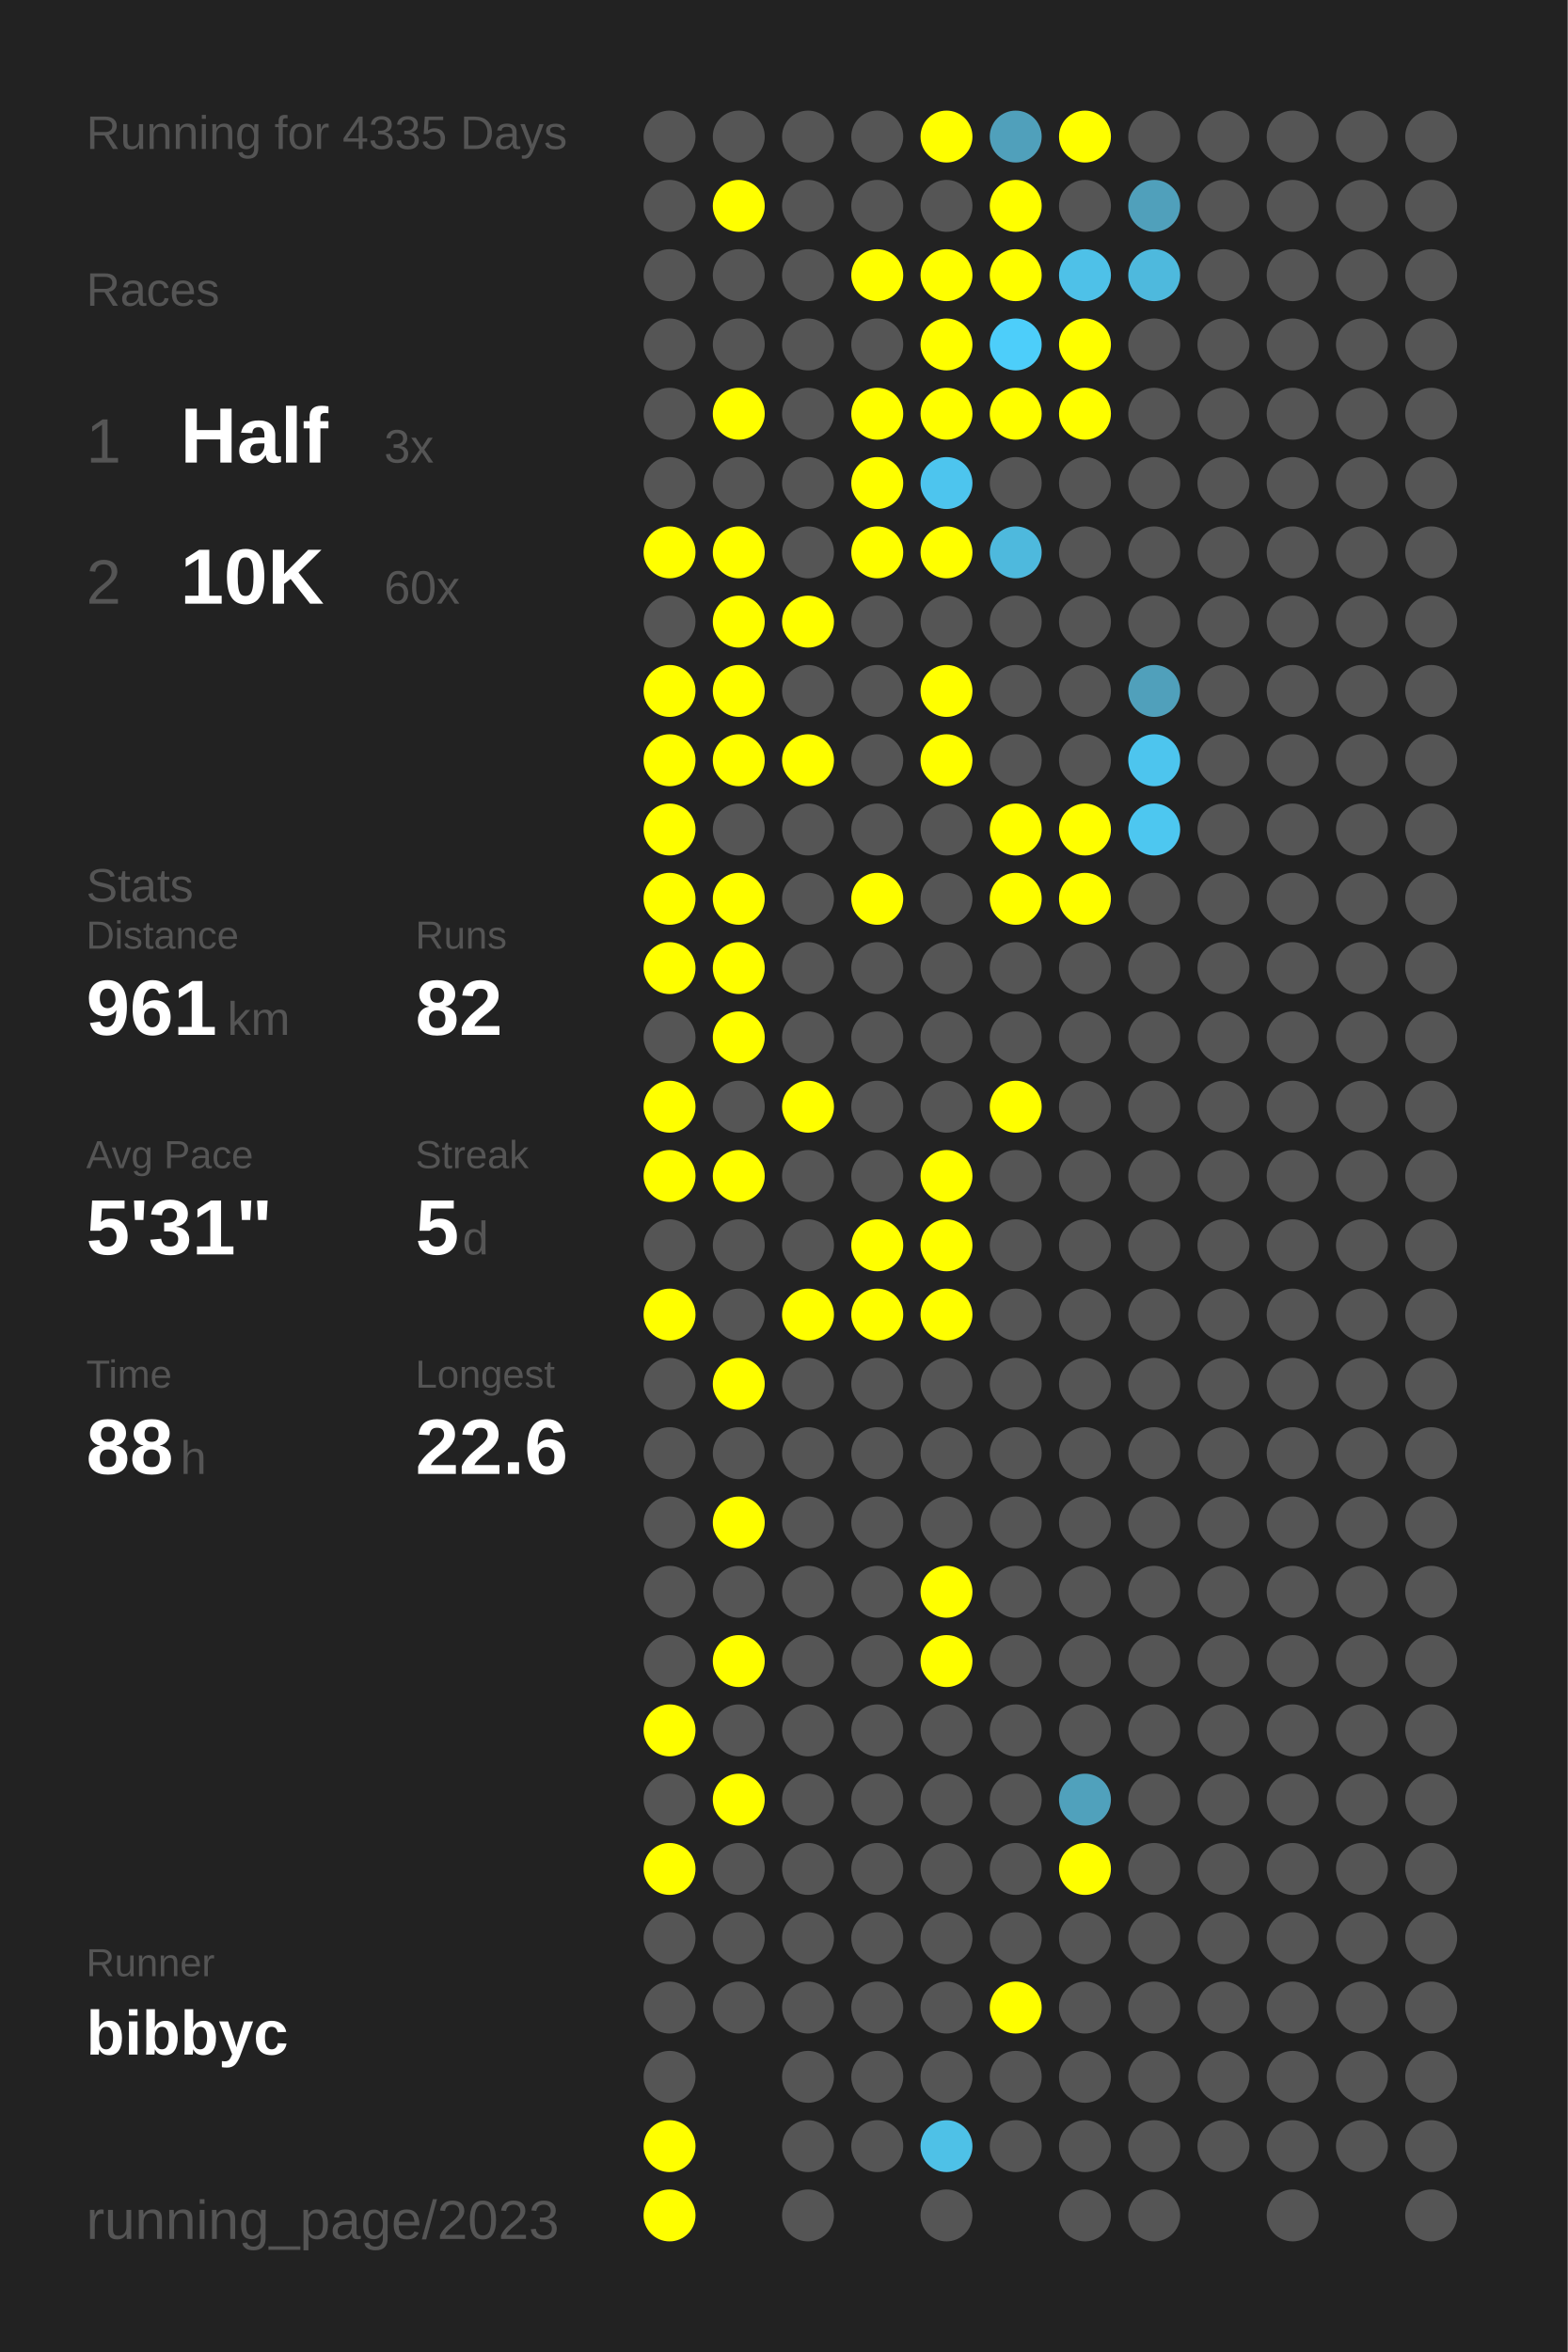
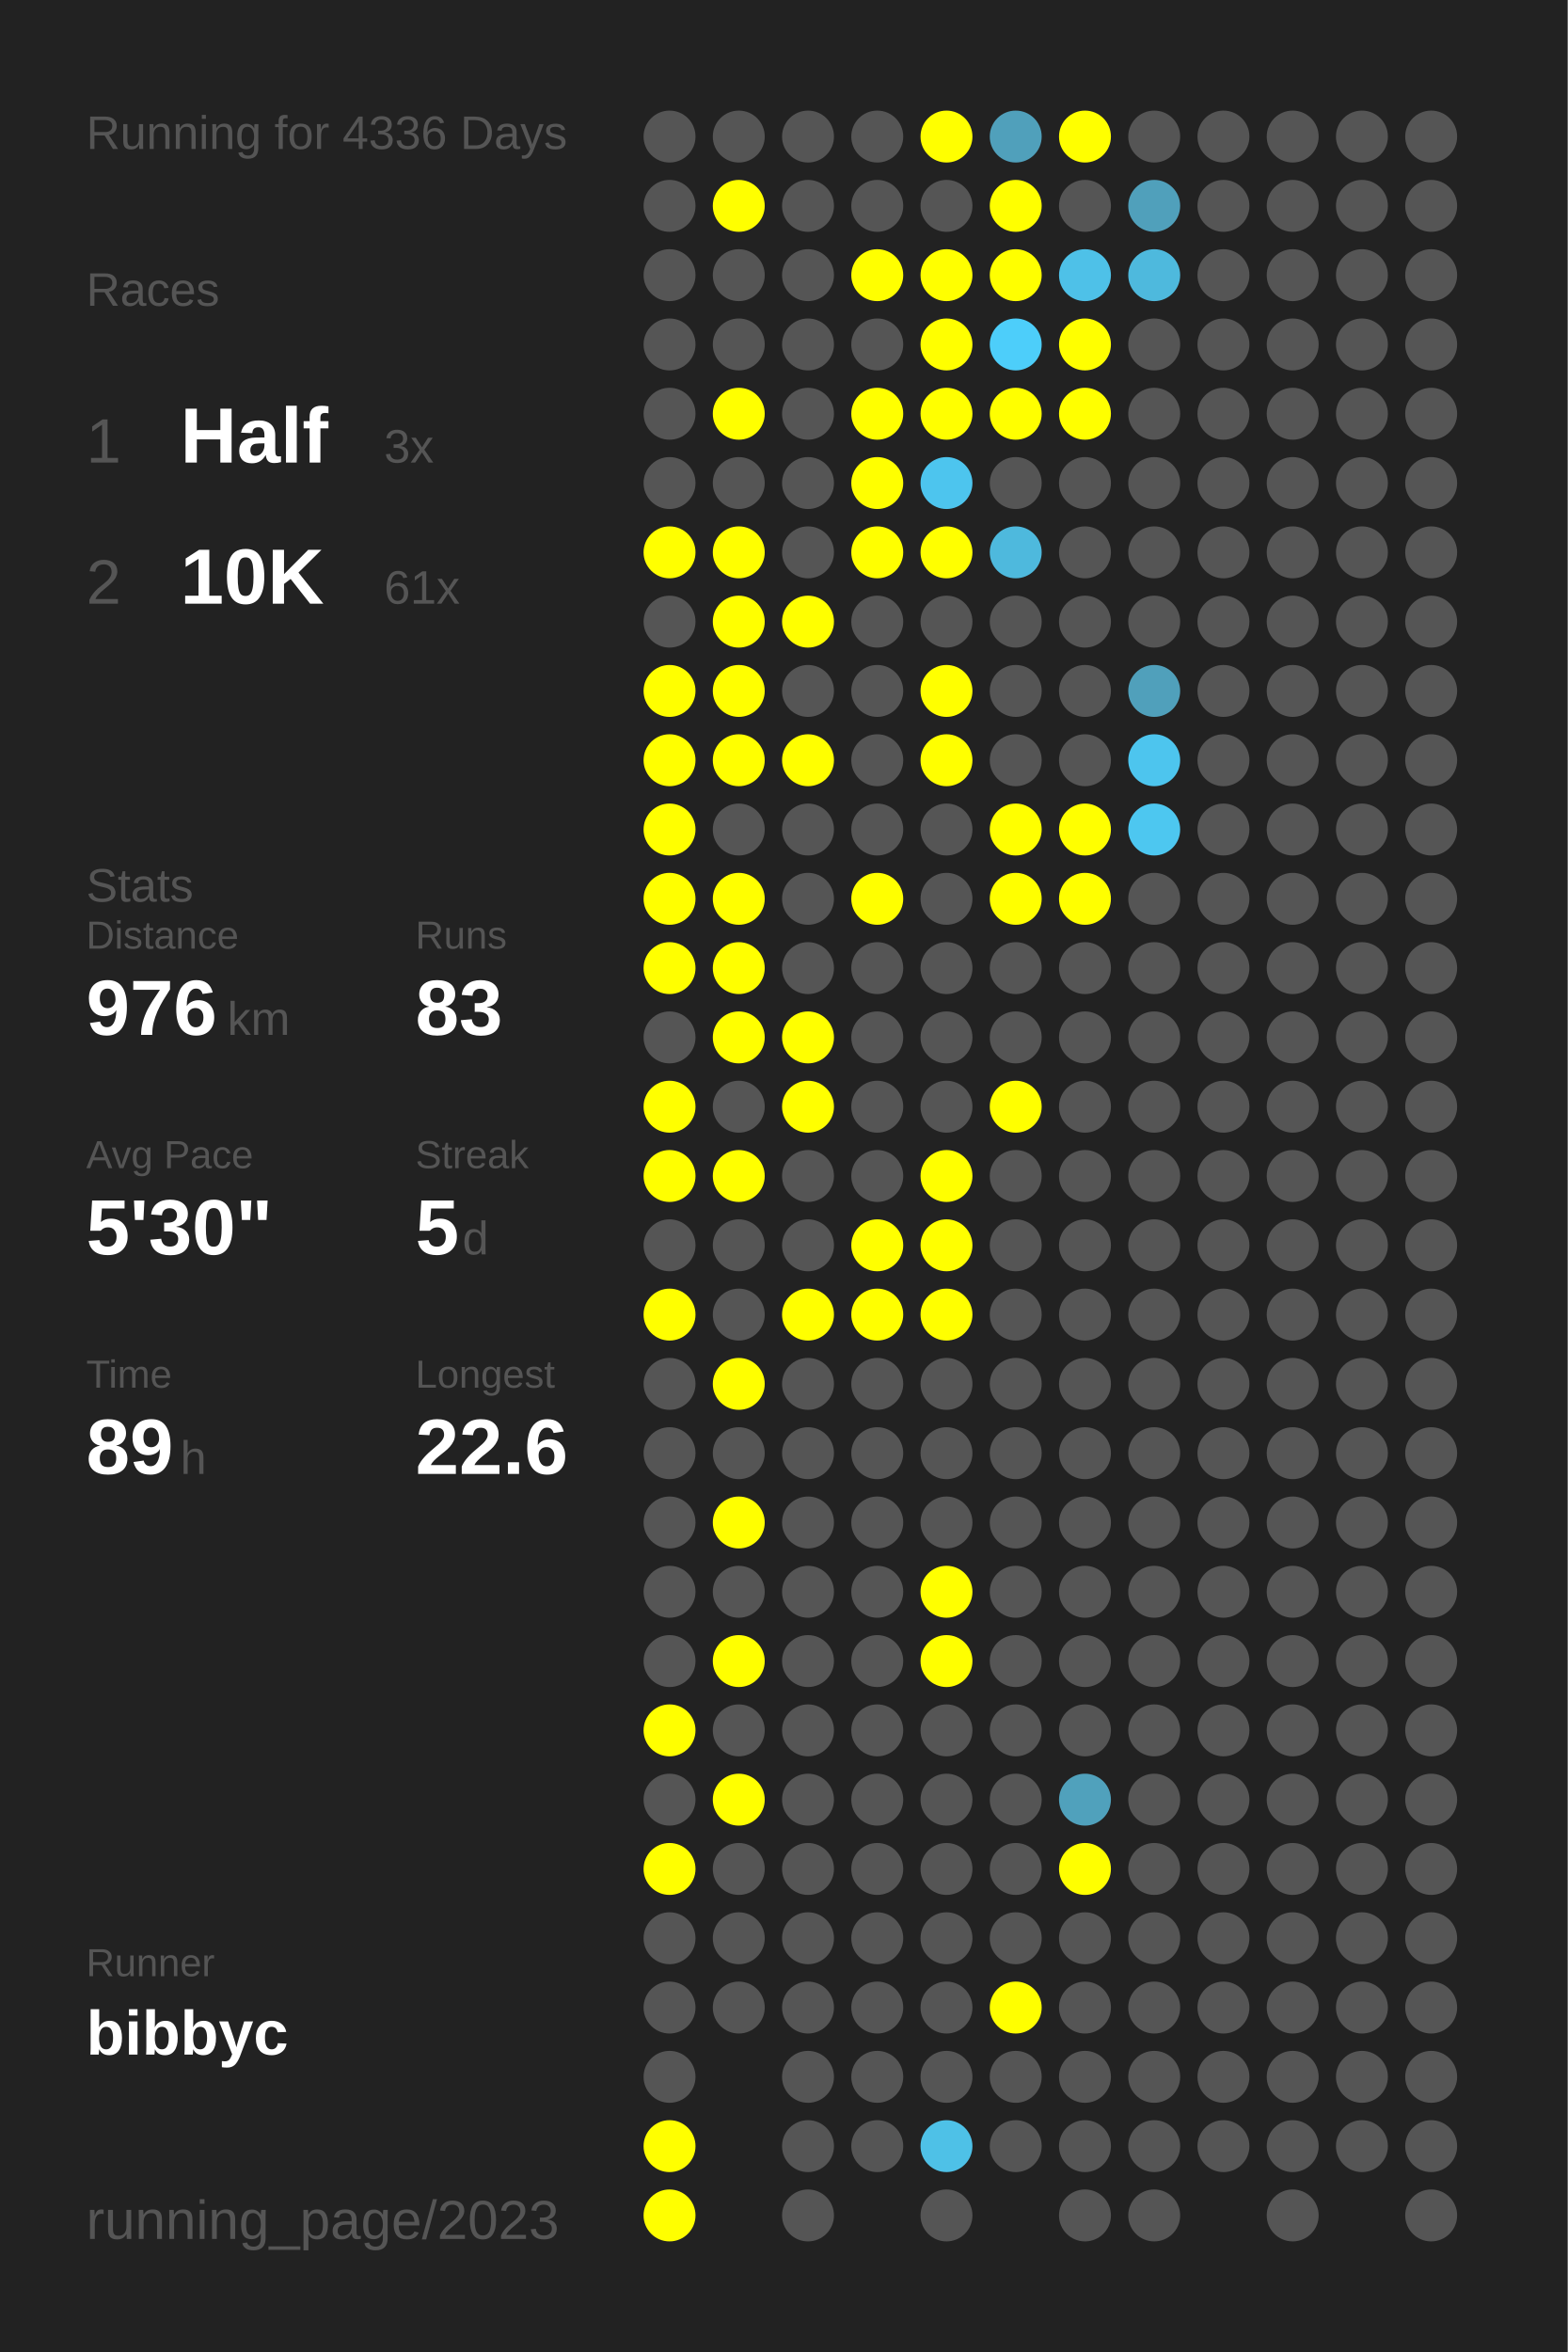
<svg xmlns="http://www.w3.org/2000/svg" baseProfile="full" height="300mm" version="1.1" viewBox="0,0,200,300" width="200mm">
  <defs />
  <rect fill="#222222" height="300" width="200" x="0" y="0" />
-   <text fill="#555555" style="font-size:6px; font-family:Arial;" x="11" y="19">Running for 4335 Days</text>
+   <text fill="#555555" style="font-size:6px; font-family:Arial;" x="11" y="19">Running for 4336 Days</text>
  <text fill="#555555" style="font-size:6px; font-family:Arial;" x="11" y="39">Races</text>
  <text fill="#555555" style="font-size:8px; font-family:Arial;" x="11" y="59">1</text>
  <text fill="#FFFFFF" style="font-size:10px; font-family:Arial; font-weight:bold;" x="23" y="59">Half</text>
  <text fill="#555555" style="font-size:6px; font-family:Arial;" x="49" y="59">3x</text>
  <text fill="#555555" style="font-size:8px; font-family:Arial;" x="11" y="77">2</text>
  <text fill="#FFFFFF" style="font-size:10px; font-family:Arial; font-weight:bold;" x="23" y="77">10K</text>
-   <text fill="#555555" style="font-size:6px; font-family:Arial;" x="49" y="77">60x</text>
+   <text fill="#555555" style="font-size:6px; font-family:Arial;" x="49" y="77">61x</text>
  <text fill="#555555" style="font-size:6px; font-family:Arial;" x="11" y="115">Stats</text>
  <text fill="#555555" style="font-size:5px; font-family:Arial;" x="11" y="121">Distance</text>
-   <text fill="#FFFFFF" style="font-size:10px; font-family:Arial; font-weight:bold;" x="11" y="132">961</text>
+   <text fill="#FFFFFF" style="font-size:10px; font-family:Arial; font-weight:bold;" x="11" y="132">976</text>
  <text fill="#555555" style="font-size:6px; font-family:Arial;" x="29" y="132">km</text>
  <text fill="#555555" style="font-size:5px; font-family:Arial;" x="53" y="121">Runs</text>
-   <text fill="#FFFFFF" style="font-size:10px; font-family:Arial; font-weight:bold;" x="53" y="132">82</text>
+   <text fill="#FFFFFF" style="font-size:10px; font-family:Arial; font-weight:bold;" x="53" y="132">83</text>
  <text fill="#555555" style="font-size:5px; font-family:Arial;" x="11" y="149">Avg Pace</text>
-   <text fill="#FFFFFF" style="font-size:10px; font-family:Arial; font-weight:bold;" x="11" y="160">5'31"</text>
+   <text fill="#FFFFFF" style="font-size:10px; font-family:Arial; font-weight:bold;" x="11" y="160">5'30"</text>
  <text fill="#555555" style="font-size:5px; font-family:Arial;" x="53" y="149">Streak</text>
  <text fill="#FFFFFF" style="font-size:10px; font-family:Arial; font-weight:bold;" x="53" y="160">5</text>
  <text fill="#555555" style="font-size:6px; font-family:Arial;" x="59" y="160">d</text>
  <text fill="#555555" style="font-size:5px; font-family:Arial;" x="11" y="177">Time</text>
-   <text fill="#FFFFFF" style="font-size:10px; font-family:Arial; font-weight:bold;" x="11" y="188">88</text>
+   <text fill="#FFFFFF" style="font-size:10px; font-family:Arial; font-weight:bold;" x="11" y="188">89</text>
  <text fill="#555555" style="font-size:6px; font-family:Arial;" x="23" y="188">h</text>
  <text fill="#555555" style="font-size:5px; font-family:Arial;" x="53" y="177">Longest</text>
  <text fill="#FFFFFF" style="font-size:10px; font-family:Arial; font-weight:bold;" x="53" y="188">22.6</text>
  <text fill="#555555" style="font-size:5px; font-family:Arial;" x="11" y="252.065">Runner</text>
  <text fill="#FFFFFF" style="font-size:8px; font-family:Arial; font-weight:bold;" x="11" y="262.065">bibbyc</text>
  <text fill="#555555" style="font-size:7px; font-family:Arial;" x="11" y="285.581">running_page/2023</text>
  <circle cx="85.417" cy="17.419" fill="#555555" r="3.312" />
  <circle cx="85.417" cy="26.258" fill="#555555" r="3.312" />
  <circle cx="85.417" cy="35.097" fill="#555555" r="3.312" />
  <circle cx="85.417" cy="43.935" fill="#555555" r="3.312" />
  <circle cx="85.417" cy="52.774" fill="#555555" r="3.312" />
  <circle cx="85.417" cy="61.613" fill="#555555" r="3.312" />
  <circle cx="85.417" cy="70.452" fill="#FFFF00" r="3.312" />
  <circle cx="85.417" cy="79.29" fill="#555555" r="3.312" />
  <circle cx="85.417" cy="88.129" fill="#FFFF00" r="3.312" />
  <circle cx="85.417" cy="96.968" fill="#FFFF00" r="3.312" />
  <circle cx="85.417" cy="105.806" fill="#FFFF00" r="3.312" />
  <circle cx="85.417" cy="114.645" fill="#FFFF00" r="3.312" />
  <circle cx="85.417" cy="123.484" fill="#FFFF00" r="3.312" />
  <circle cx="85.417" cy="132.323" fill="#555555" r="3.312" />
  <circle cx="85.417" cy="141.161" fill="#FFFF00" r="3.312" />
  <circle cx="85.417" cy="150" fill="#FFFF00" r="3.312" />
  <circle cx="85.417" cy="158.839" fill="#555555" r="3.312" />
  <circle cx="85.417" cy="167.677" fill="#FFFF00" r="3.312" />
  <circle cx="85.417" cy="176.516" fill="#555555" r="3.312" />
  <circle cx="85.417" cy="185.355" fill="#555555" r="3.312" />
  <circle cx="85.417" cy="194.194" fill="#555555" r="3.312" />
  <circle cx="85.417" cy="203.032" fill="#555555" r="3.312" />
  <circle cx="85.417" cy="211.871" fill="#555555" r="3.312" />
  <circle cx="85.417" cy="220.71" fill="#FFFF00" r="3.312" />
  <circle cx="85.417" cy="229.548" fill="#555555" r="3.312" />
  <circle cx="85.417" cy="238.387" fill="#FFFF00" r="3.312" />
  <circle cx="85.417" cy="247.226" fill="#555555" r="3.312" />
  <circle cx="85.417" cy="256.065" fill="#555555" r="3.312" />
  <circle cx="85.417" cy="264.903" fill="#555555" r="3.312" />
  <circle cx="85.417" cy="273.742" fill="#FFFF00" r="3.312" />
  <circle cx="85.417" cy="282.581" fill="#FFFF00" r="3.312" />
  <circle cx="94.25" cy="17.419" fill="#555555" r="3.312" />
  <circle cx="94.25" cy="26.258" fill="#FFFF00" r="3.312" />
  <circle cx="94.25" cy="35.097" fill="#555555" r="3.312" />
  <circle cx="94.25" cy="43.935" fill="#555555" r="3.312" />
  <circle cx="94.25" cy="52.774" fill="#FFFF00" r="3.312" />
  <circle cx="94.25" cy="61.613" fill="#555555" r="3.312" />
  <circle cx="94.25" cy="70.452" fill="#FFFF00" r="3.312" />
  <circle cx="94.25" cy="79.29" fill="#FFFF00" r="3.312" />
  <circle cx="94.25" cy="88.129" fill="#FFFF00" r="3.312" />
  <circle cx="94.25" cy="96.968" fill="#FFFF00" r="3.312" />
  <circle cx="94.25" cy="105.806" fill="#555555" r="3.312" />
  <circle cx="94.25" cy="114.645" fill="#FFFF00" r="3.312" />
  <circle cx="94.25" cy="123.484" fill="#FFFF00" r="3.312" />
  <circle cx="94.25" cy="132.323" fill="#FFFF00" r="3.312" />
  <circle cx="94.25" cy="141.161" fill="#555555" r="3.312" />
  <circle cx="94.25" cy="150" fill="#FFFF00" r="3.312" />
  <circle cx="94.25" cy="158.839" fill="#555555" r="3.312" />
  <circle cx="94.25" cy="167.677" fill="#555555" r="3.312" />
  <circle cx="94.25" cy="176.516" fill="#FFFF00" r="3.312" />
  <circle cx="94.25" cy="185.355" fill="#555555" r="3.312" />
  <circle cx="94.25" cy="194.194" fill="#FFFF00" r="3.312" />
  <circle cx="94.25" cy="203.032" fill="#555555" r="3.312" />
  <circle cx="94.25" cy="211.871" fill="#FFFF00" r="3.312" />
  <circle cx="94.25" cy="220.71" fill="#555555" r="3.312" />
  <circle cx="94.25" cy="229.548" fill="#FFFF00" r="3.312" />
  <circle cx="94.25" cy="238.387" fill="#555555" r="3.312" />
  <circle cx="94.25" cy="247.226" fill="#555555" r="3.312" />
  <circle cx="94.25" cy="256.065" fill="#555555" r="3.312" />
  <circle cx="103.083" cy="17.419" fill="#555555" r="3.312" />
  <circle cx="103.083" cy="26.258" fill="#555555" r="3.312" />
  <circle cx="103.083" cy="35.097" fill="#555555" r="3.312" />
  <circle cx="103.083" cy="43.935" fill="#555555" r="3.312" />
  <circle cx="103.083" cy="52.774" fill="#555555" r="3.312" />
  <circle cx="103.083" cy="61.613" fill="#555555" r="3.312" />
  <circle cx="103.083" cy="70.452" fill="#555555" r="3.312" />
  <circle cx="103.083" cy="79.29" fill="#FFFF00" r="3.312" />
  <circle cx="103.083" cy="88.129" fill="#555555" r="3.312" />
  <circle cx="103.083" cy="96.968" fill="#FFFF00" r="3.312" />
  <circle cx="103.083" cy="105.806" fill="#555555" r="3.312" />
  <circle cx="103.083" cy="114.645" fill="#555555" r="3.312" />
  <circle cx="103.083" cy="123.484" fill="#555555" r="3.312" />
-   <circle cx="103.083" cy="132.323" fill="#555555" r="3.312" />
+   <circle cx="103.083" cy="132.323" fill="#FFFF00" r="3.312" />
  <circle cx="103.083" cy="141.161" fill="#FFFF00" r="3.312" />
  <circle cx="103.083" cy="150" fill="#555555" r="3.312" />
  <circle cx="103.083" cy="158.839" fill="#555555" r="3.312" />
  <circle cx="103.083" cy="167.677" fill="#FFFF00" r="3.312" />
  <circle cx="103.083" cy="176.516" fill="#555555" r="3.312" />
  <circle cx="103.083" cy="185.355" fill="#555555" r="3.312" />
  <circle cx="103.083" cy="194.194" fill="#555555" r="3.312" />
  <circle cx="103.083" cy="203.032" fill="#555555" r="3.312" />
  <circle cx="103.083" cy="211.871" fill="#555555" r="3.312" />
  <circle cx="103.083" cy="220.71" fill="#555555" r="3.312" />
  <circle cx="103.083" cy="229.548" fill="#555555" r="3.312" />
  <circle cx="103.083" cy="238.387" fill="#555555" r="3.312" />
  <circle cx="103.083" cy="247.226" fill="#555555" r="3.312" />
  <circle cx="103.083" cy="256.065" fill="#555555" r="3.312" />
  <circle cx="103.083" cy="264.903" fill="#555555" r="3.312" />
  <circle cx="103.083" cy="273.742" fill="#555555" r="3.312" />
  <circle cx="103.083" cy="282.581" fill="#555555" r="3.312" />
  <circle cx="111.917" cy="17.419" fill="#555555" r="3.312" />
  <circle cx="111.917" cy="26.258" fill="#555555" r="3.312" />
  <circle cx="111.917" cy="35.097" fill="#FFFF00" r="3.312" />
  <circle cx="111.917" cy="43.935" fill="#555555" r="3.312" />
  <circle cx="111.917" cy="52.774" fill="#FFFF00" r="3.312" />
  <circle cx="111.917" cy="61.613" fill="#FFFF00" r="3.312" />
  <circle cx="111.917" cy="70.452" fill="#FFFF00" r="3.312" />
  <circle cx="111.917" cy="79.29" fill="#555555" r="3.312" />
  <circle cx="111.917" cy="88.129" fill="#555555" r="3.312" />
  <circle cx="111.917" cy="96.968" fill="#555555" r="3.312" />
  <circle cx="111.917" cy="105.806" fill="#555555" r="3.312" />
  <circle cx="111.917" cy="114.645" fill="#FFFF00" r="3.312" />
  <circle cx="111.917" cy="123.484" fill="#555555" r="3.312" />
  <circle cx="111.917" cy="132.323" fill="#555555" r="3.312" />
  <circle cx="111.917" cy="141.161" fill="#555555" r="3.312" />
  <circle cx="111.917" cy="150" fill="#555555" r="3.312" />
  <circle cx="111.917" cy="158.839" fill="#FFFF00" r="3.312" />
  <circle cx="111.917" cy="167.677" fill="#FFFF00" r="3.312" />
  <circle cx="111.917" cy="176.516" fill="#555555" r="3.312" />
  <circle cx="111.917" cy="185.355" fill="#555555" r="3.312" />
  <circle cx="111.917" cy="194.194" fill="#555555" r="3.312" />
  <circle cx="111.917" cy="203.032" fill="#555555" r="3.312" />
  <circle cx="111.917" cy="211.871" fill="#555555" r="3.312" />
  <circle cx="111.917" cy="220.71" fill="#555555" r="3.312" />
  <circle cx="111.917" cy="229.548" fill="#555555" r="3.312" />
  <circle cx="111.917" cy="238.387" fill="#555555" r="3.312" />
  <circle cx="111.917" cy="247.226" fill="#555555" r="3.312" />
  <circle cx="111.917" cy="256.065" fill="#555555" r="3.312" />
  <circle cx="111.917" cy="264.903" fill="#555555" r="3.312" />
  <circle cx="111.917" cy="273.742" fill="#555555" r="3.312" />
  <circle cx="120.75" cy="17.419" fill="#FFFF00" r="3.312" />
  <circle cx="120.75" cy="26.258" fill="#555555" r="3.312" />
  <circle cx="120.75" cy="35.097" fill="#FFFF00" r="3.312" />
  <circle cx="120.75" cy="43.935" fill="#FFFF00" r="3.312" />
  <circle cx="120.75" cy="52.774" fill="#FFFF00" r="3.312" />
  <circle cx="120.75" cy="61.613" fill="#4dc5ee" r="3.312" />
  <circle cx="120.75" cy="70.452" fill="#FFFF00" r="3.312" />
  <circle cx="120.75" cy="79.29" fill="#555555" r="3.312" />
  <circle cx="120.75" cy="88.129" fill="#FFFF00" r="3.312" />
  <circle cx="120.75" cy="96.968" fill="#FFFF00" r="3.312" />
  <circle cx="120.75" cy="105.806" fill="#555555" r="3.312" />
  <circle cx="120.75" cy="114.645" fill="#555555" r="3.312" />
  <circle cx="120.75" cy="123.484" fill="#555555" r="3.312" />
  <circle cx="120.75" cy="132.323" fill="#555555" r="3.312" />
  <circle cx="120.75" cy="141.161" fill="#555555" r="3.312" />
  <circle cx="120.75" cy="150" fill="#FFFF00" r="3.312" />
  <circle cx="120.75" cy="158.839" fill="#FFFF00" r="3.312" />
  <circle cx="120.75" cy="167.677" fill="#FFFF00" r="3.312" />
  <circle cx="120.75" cy="176.516" fill="#555555" r="3.312" />
  <circle cx="120.75" cy="185.355" fill="#555555" r="3.312" />
  <circle cx="120.75" cy="194.194" fill="#555555" r="3.312" />
  <circle cx="120.75" cy="203.032" fill="#FFFF00" r="3.312" />
  <circle cx="120.75" cy="211.871" fill="#FFFF00" r="3.312" />
  <circle cx="120.75" cy="220.71" fill="#555555" r="3.312" />
  <circle cx="120.75" cy="229.548" fill="#555555" r="3.312" />
  <circle cx="120.75" cy="238.387" fill="#555555" r="3.312" />
  <circle cx="120.75" cy="247.226" fill="#555555" r="3.312" />
  <circle cx="120.75" cy="256.065" fill="#555555" r="3.312" />
  <circle cx="120.75" cy="264.903" fill="#555555" r="3.312" />
  <circle cx="120.75" cy="273.742" fill="#4ec1e7" r="3.312" />
  <circle cx="120.75" cy="282.581" fill="#555555" r="3.312" />
  <circle cx="129.583" cy="17.419" fill="#50a0bb" r="3.312" />
  <circle cx="129.583" cy="26.258" fill="#FFFF00" r="3.312" />
  <circle cx="129.583" cy="35.097" fill="#FFFF00" r="3.312" />
  <circle cx="129.583" cy="43.935" fill="#4dcefa" r="3.312" />
  <circle cx="129.583" cy="52.774" fill="#FFFF00" r="3.312" />
  <circle cx="129.583" cy="61.613" fill="#555555" r="3.312" />
  <circle cx="129.583" cy="70.452" fill="#4eb9dd" r="3.312" />
  <circle cx="129.583" cy="79.29" fill="#555555" r="3.312" />
  <circle cx="129.583" cy="88.129" fill="#555555" r="3.312" />
  <circle cx="129.583" cy="96.968" fill="#555555" r="3.312" />
  <circle cx="129.583" cy="105.806" fill="#FFFF00" r="3.312" />
  <circle cx="129.583" cy="114.645" fill="#FFFF00" r="3.312" />
  <circle cx="129.583" cy="123.484" fill="#555555" r="3.312" />
  <circle cx="129.583" cy="132.323" fill="#555555" r="3.312" />
  <circle cx="129.583" cy="141.161" fill="#FFFF00" r="3.312" />
  <circle cx="129.583" cy="150" fill="#555555" r="3.312" />
  <circle cx="129.583" cy="158.839" fill="#555555" r="3.312" />
  <circle cx="129.583" cy="167.677" fill="#555555" r="3.312" />
  <circle cx="129.583" cy="176.516" fill="#555555" r="3.312" />
  <circle cx="129.583" cy="185.355" fill="#555555" r="3.312" />
  <circle cx="129.583" cy="194.194" fill="#555555" r="3.312" />
  <circle cx="129.583" cy="203.032" fill="#555555" r="3.312" />
  <circle cx="129.583" cy="211.871" fill="#555555" r="3.312" />
  <circle cx="129.583" cy="220.71" fill="#555555" r="3.312" />
  <circle cx="129.583" cy="229.548" fill="#555555" r="3.312" />
  <circle cx="129.583" cy="238.387" fill="#555555" r="3.312" />
  <circle cx="129.583" cy="247.226" fill="#555555" r="3.312" />
  <circle cx="129.583" cy="256.065" fill="#FFFF00" r="3.312" />
  <circle cx="129.583" cy="264.903" fill="#555555" r="3.312" />
  <circle cx="129.583" cy="273.742" fill="#555555" r="3.312" />
  <circle cx="138.417" cy="17.419" fill="#FFFF00" r="3.312" />
  <circle cx="138.417" cy="26.258" fill="#555555" r="3.312" />
  <circle cx="138.417" cy="35.097" fill="#4ec1e8" r="3.312" />
  <circle cx="138.417" cy="43.935" fill="#FFFF00" r="3.312" />
  <circle cx="138.417" cy="52.774" fill="#FFFF00" r="3.312" />
  <circle cx="138.417" cy="61.613" fill="#555555" r="3.312" />
  <circle cx="138.417" cy="70.452" fill="#555555" r="3.312" />
  <circle cx="138.417" cy="79.29" fill="#555555" r="3.312" />
  <circle cx="138.417" cy="88.129" fill="#555555" r="3.312" />
  <circle cx="138.417" cy="96.968" fill="#555555" r="3.312" />
  <circle cx="138.417" cy="105.806" fill="#FFFF00" r="3.312" />
  <circle cx="138.417" cy="114.645" fill="#FFFF00" r="3.312" />
  <circle cx="138.417" cy="123.484" fill="#555555" r="3.312" />
  <circle cx="138.417" cy="132.323" fill="#555555" r="3.312" />
  <circle cx="138.417" cy="141.161" fill="#555555" r="3.312" />
  <circle cx="138.417" cy="150" fill="#555555" r="3.312" />
  <circle cx="138.417" cy="158.839" fill="#555555" r="3.312" />
  <circle cx="138.417" cy="167.677" fill="#555555" r="3.312" />
  <circle cx="138.417" cy="176.516" fill="#555555" r="3.312" />
  <circle cx="138.417" cy="185.355" fill="#555555" r="3.312" />
  <circle cx="138.417" cy="194.194" fill="#555555" r="3.312" />
  <circle cx="138.417" cy="203.032" fill="#555555" r="3.312" />
  <circle cx="138.417" cy="211.871" fill="#555555" r="3.312" />
  <circle cx="138.417" cy="220.71" fill="#555555" r="3.312" />
  <circle cx="138.417" cy="229.548" fill="#50a1bc" r="3.312" />
  <circle cx="138.417" cy="238.387" fill="#FFFF00" r="3.312" />
  <circle cx="138.417" cy="247.226" fill="#555555" r="3.312" />
  <circle cx="138.417" cy="256.065" fill="#555555" r="3.312" />
  <circle cx="138.417" cy="264.903" fill="#555555" r="3.312" />
  <circle cx="138.417" cy="273.742" fill="#555555" r="3.312" />
  <circle cx="138.417" cy="282.581" fill="#555555" r="3.312" />
  <circle cx="147.25" cy="17.419" fill="#555555" r="3.312" />
  <circle cx="147.25" cy="26.258" fill="#50a0bb" r="3.312" />
  <circle cx="147.25" cy="35.097" fill="#4eb9dd" r="3.312" />
  <circle cx="147.25" cy="43.935" fill="#555555" r="3.312" />
  <circle cx="147.25" cy="52.774" fill="#555555" r="3.312" />
  <circle cx="147.25" cy="61.613" fill="#555555" r="3.312" />
  <circle cx="147.25" cy="70.452" fill="#555555" r="3.312" />
  <circle cx="147.25" cy="79.29" fill="#555555" r="3.312" />
  <circle cx="147.25" cy="88.129" fill="#50a0bb" r="3.312" />
  <circle cx="147.25" cy="96.968" fill="#4dc5ee" r="3.312" />
  <circle cx="147.25" cy="105.806" fill="#4dc7f0" r="3.312" />
  <circle cx="147.25" cy="114.645" fill="#555555" r="3.312" />
  <circle cx="147.25" cy="123.484" fill="#555555" r="3.312" />
  <circle cx="147.25" cy="132.323" fill="#555555" r="3.312" />
  <circle cx="147.25" cy="141.161" fill="#555555" r="3.312" />
  <circle cx="147.25" cy="150" fill="#555555" r="3.312" />
  <circle cx="147.25" cy="158.839" fill="#555555" r="3.312" />
  <circle cx="147.25" cy="167.677" fill="#555555" r="3.312" />
  <circle cx="147.25" cy="176.516" fill="#555555" r="3.312" />
  <circle cx="147.25" cy="185.355" fill="#555555" r="3.312" />
  <circle cx="147.25" cy="194.194" fill="#555555" r="3.312" />
  <circle cx="147.25" cy="203.032" fill="#555555" r="3.312" />
  <circle cx="147.25" cy="211.871" fill="#555555" r="3.312" />
  <circle cx="147.25" cy="220.71" fill="#555555" r="3.312" />
  <circle cx="147.25" cy="229.548" fill="#555555" r="3.312" />
  <circle cx="147.25" cy="238.387" fill="#555555" r="3.312" />
  <circle cx="147.25" cy="247.226" fill="#555555" r="3.312" />
  <circle cx="147.25" cy="256.065" fill="#555555" r="3.312" />
  <circle cx="147.25" cy="264.903" fill="#555555" r="3.312" />
  <circle cx="147.25" cy="273.742" fill="#555555" r="3.312" />
  <circle cx="147.25" cy="282.581" fill="#555555" r="3.312" />
  <circle cx="156.083" cy="17.419" fill="#555555" r="3.312" />
  <circle cx="156.083" cy="26.258" fill="#555555" r="3.312" />
  <circle cx="156.083" cy="35.097" fill="#555555" r="3.312" />
  <circle cx="156.083" cy="43.935" fill="#555555" r="3.312" />
  <circle cx="156.083" cy="52.774" fill="#555555" r="3.312" />
  <circle cx="156.083" cy="61.613" fill="#555555" r="3.312" />
  <circle cx="156.083" cy="70.452" fill="#555555" r="3.312" />
  <circle cx="156.083" cy="79.29" fill="#555555" r="3.312" />
  <circle cx="156.083" cy="88.129" fill="#555555" r="3.312" />
  <circle cx="156.083" cy="96.968" fill="#555555" r="3.312" />
  <circle cx="156.083" cy="105.806" fill="#555555" r="3.312" />
  <circle cx="156.083" cy="114.645" fill="#555555" r="3.312" />
  <circle cx="156.083" cy="123.484" fill="#555555" r="3.312" />
  <circle cx="156.083" cy="132.323" fill="#555555" r="3.312" />
  <circle cx="156.083" cy="141.161" fill="#555555" r="3.312" />
  <circle cx="156.083" cy="150" fill="#555555" r="3.312" />
  <circle cx="156.083" cy="158.839" fill="#555555" r="3.312" />
  <circle cx="156.083" cy="167.677" fill="#555555" r="3.312" />
  <circle cx="156.083" cy="176.516" fill="#555555" r="3.312" />
  <circle cx="156.083" cy="185.355" fill="#555555" r="3.312" />
  <circle cx="156.083" cy="194.194" fill="#555555" r="3.312" />
  <circle cx="156.083" cy="203.032" fill="#555555" r="3.312" />
  <circle cx="156.083" cy="211.871" fill="#555555" r="3.312" />
  <circle cx="156.083" cy="220.71" fill="#555555" r="3.312" />
  <circle cx="156.083" cy="229.548" fill="#555555" r="3.312" />
  <circle cx="156.083" cy="238.387" fill="#555555" r="3.312" />
  <circle cx="156.083" cy="247.226" fill="#555555" r="3.312" />
  <circle cx="156.083" cy="256.065" fill="#555555" r="3.312" />
  <circle cx="156.083" cy="264.903" fill="#555555" r="3.312" />
  <circle cx="156.083" cy="273.742" fill="#555555" r="3.312" />
  <circle cx="164.917" cy="17.419" fill="#555555" r="3.312" />
  <circle cx="164.917" cy="26.258" fill="#555555" r="3.312" />
  <circle cx="164.917" cy="35.097" fill="#555555" r="3.312" />
  <circle cx="164.917" cy="43.935" fill="#555555" r="3.312" />
  <circle cx="164.917" cy="52.774" fill="#555555" r="3.312" />
  <circle cx="164.917" cy="61.613" fill="#555555" r="3.312" />
  <circle cx="164.917" cy="70.452" fill="#555555" r="3.312" />
  <circle cx="164.917" cy="79.29" fill="#555555" r="3.312" />
  <circle cx="164.917" cy="88.129" fill="#555555" r="3.312" />
  <circle cx="164.917" cy="96.968" fill="#555555" r="3.312" />
  <circle cx="164.917" cy="105.806" fill="#555555" r="3.312" />
  <circle cx="164.917" cy="114.645" fill="#555555" r="3.312" />
  <circle cx="164.917" cy="123.484" fill="#555555" r="3.312" />
  <circle cx="164.917" cy="132.323" fill="#555555" r="3.312" />
  <circle cx="164.917" cy="141.161" fill="#555555" r="3.312" />
  <circle cx="164.917" cy="150" fill="#555555" r="3.312" />
  <circle cx="164.917" cy="158.839" fill="#555555" r="3.312" />
  <circle cx="164.917" cy="167.677" fill="#555555" r="3.312" />
  <circle cx="164.917" cy="176.516" fill="#555555" r="3.312" />
  <circle cx="164.917" cy="185.355" fill="#555555" r="3.312" />
  <circle cx="164.917" cy="194.194" fill="#555555" r="3.312" />
  <circle cx="164.917" cy="203.032" fill="#555555" r="3.312" />
  <circle cx="164.917" cy="211.871" fill="#555555" r="3.312" />
  <circle cx="164.917" cy="220.71" fill="#555555" r="3.312" />
  <circle cx="164.917" cy="229.548" fill="#555555" r="3.312" />
  <circle cx="164.917" cy="238.387" fill="#555555" r="3.312" />
  <circle cx="164.917" cy="247.226" fill="#555555" r="3.312" />
  <circle cx="164.917" cy="256.065" fill="#555555" r="3.312" />
  <circle cx="164.917" cy="264.903" fill="#555555" r="3.312" />
  <circle cx="164.917" cy="273.742" fill="#555555" r="3.312" />
  <circle cx="164.917" cy="282.581" fill="#555555" r="3.312" />
  <circle cx="173.75" cy="17.419" fill="#555555" r="3.312" />
  <circle cx="173.75" cy="26.258" fill="#555555" r="3.312" />
  <circle cx="173.75" cy="35.097" fill="#555555" r="3.312" />
  <circle cx="173.75" cy="43.935" fill="#555555" r="3.312" />
  <circle cx="173.75" cy="52.774" fill="#555555" r="3.312" />
  <circle cx="173.75" cy="61.613" fill="#555555" r="3.312" />
  <circle cx="173.75" cy="70.452" fill="#555555" r="3.312" />
  <circle cx="173.75" cy="79.29" fill="#555555" r="3.312" />
  <circle cx="173.75" cy="88.129" fill="#555555" r="3.312" />
  <circle cx="173.75" cy="96.968" fill="#555555" r="3.312" />
  <circle cx="173.75" cy="105.806" fill="#555555" r="3.312" />
  <circle cx="173.75" cy="114.645" fill="#555555" r="3.312" />
  <circle cx="173.75" cy="123.484" fill="#555555" r="3.312" />
  <circle cx="173.75" cy="132.323" fill="#555555" r="3.312" />
  <circle cx="173.75" cy="141.161" fill="#555555" r="3.312" />
  <circle cx="173.75" cy="150" fill="#555555" r="3.312" />
  <circle cx="173.75" cy="158.839" fill="#555555" r="3.312" />
  <circle cx="173.75" cy="167.677" fill="#555555" r="3.312" />
  <circle cx="173.75" cy="176.516" fill="#555555" r="3.312" />
  <circle cx="173.75" cy="185.355" fill="#555555" r="3.312" />
  <circle cx="173.75" cy="194.194" fill="#555555" r="3.312" />
  <circle cx="173.75" cy="203.032" fill="#555555" r="3.312" />
  <circle cx="173.75" cy="211.871" fill="#555555" r="3.312" />
  <circle cx="173.75" cy="220.71" fill="#555555" r="3.312" />
  <circle cx="173.75" cy="229.548" fill="#555555" r="3.312" />
  <circle cx="173.75" cy="238.387" fill="#555555" r="3.312" />
  <circle cx="173.75" cy="247.226" fill="#555555" r="3.312" />
  <circle cx="173.75" cy="256.065" fill="#555555" r="3.312" />
  <circle cx="173.75" cy="264.903" fill="#555555" r="3.312" />
  <circle cx="173.75" cy="273.742" fill="#555555" r="3.312" />
  <circle cx="182.583" cy="17.419" fill="#555555" r="3.312" />
  <circle cx="182.583" cy="26.258" fill="#555555" r="3.312" />
  <circle cx="182.583" cy="35.097" fill="#555555" r="3.312" />
  <circle cx="182.583" cy="43.935" fill="#555555" r="3.312" />
  <circle cx="182.583" cy="52.774" fill="#555555" r="3.312" />
  <circle cx="182.583" cy="61.613" fill="#555555" r="3.312" />
  <circle cx="182.583" cy="70.452" fill="#555555" r="3.312" />
  <circle cx="182.583" cy="79.29" fill="#555555" r="3.312" />
  <circle cx="182.583" cy="88.129" fill="#555555" r="3.312" />
  <circle cx="182.583" cy="96.968" fill="#555555" r="3.312" />
  <circle cx="182.583" cy="105.806" fill="#555555" r="3.312" />
  <circle cx="182.583" cy="114.645" fill="#555555" r="3.312" />
  <circle cx="182.583" cy="123.484" fill="#555555" r="3.312" />
  <circle cx="182.583" cy="132.323" fill="#555555" r="3.312" />
  <circle cx="182.583" cy="141.161" fill="#555555" r="3.312" />
  <circle cx="182.583" cy="150" fill="#555555" r="3.312" />
  <circle cx="182.583" cy="158.839" fill="#555555" r="3.312" />
  <circle cx="182.583" cy="167.677" fill="#555555" r="3.312" />
  <circle cx="182.583" cy="176.516" fill="#555555" r="3.312" />
  <circle cx="182.583" cy="185.355" fill="#555555" r="3.312" />
  <circle cx="182.583" cy="194.194" fill="#555555" r="3.312" />
  <circle cx="182.583" cy="203.032" fill="#555555" r="3.312" />
  <circle cx="182.583" cy="211.871" fill="#555555" r="3.312" />
  <circle cx="182.583" cy="220.71" fill="#555555" r="3.312" />
  <circle cx="182.583" cy="229.548" fill="#555555" r="3.312" />
  <circle cx="182.583" cy="238.387" fill="#555555" r="3.312" />
  <circle cx="182.583" cy="247.226" fill="#555555" r="3.312" />
  <circle cx="182.583" cy="256.065" fill="#555555" r="3.312" />
  <circle cx="182.583" cy="264.903" fill="#555555" r="3.312" />
  <circle cx="182.583" cy="273.742" fill="#555555" r="3.312" />
  <circle cx="182.583" cy="282.581" fill="#555555" r="3.312" />
</svg>
